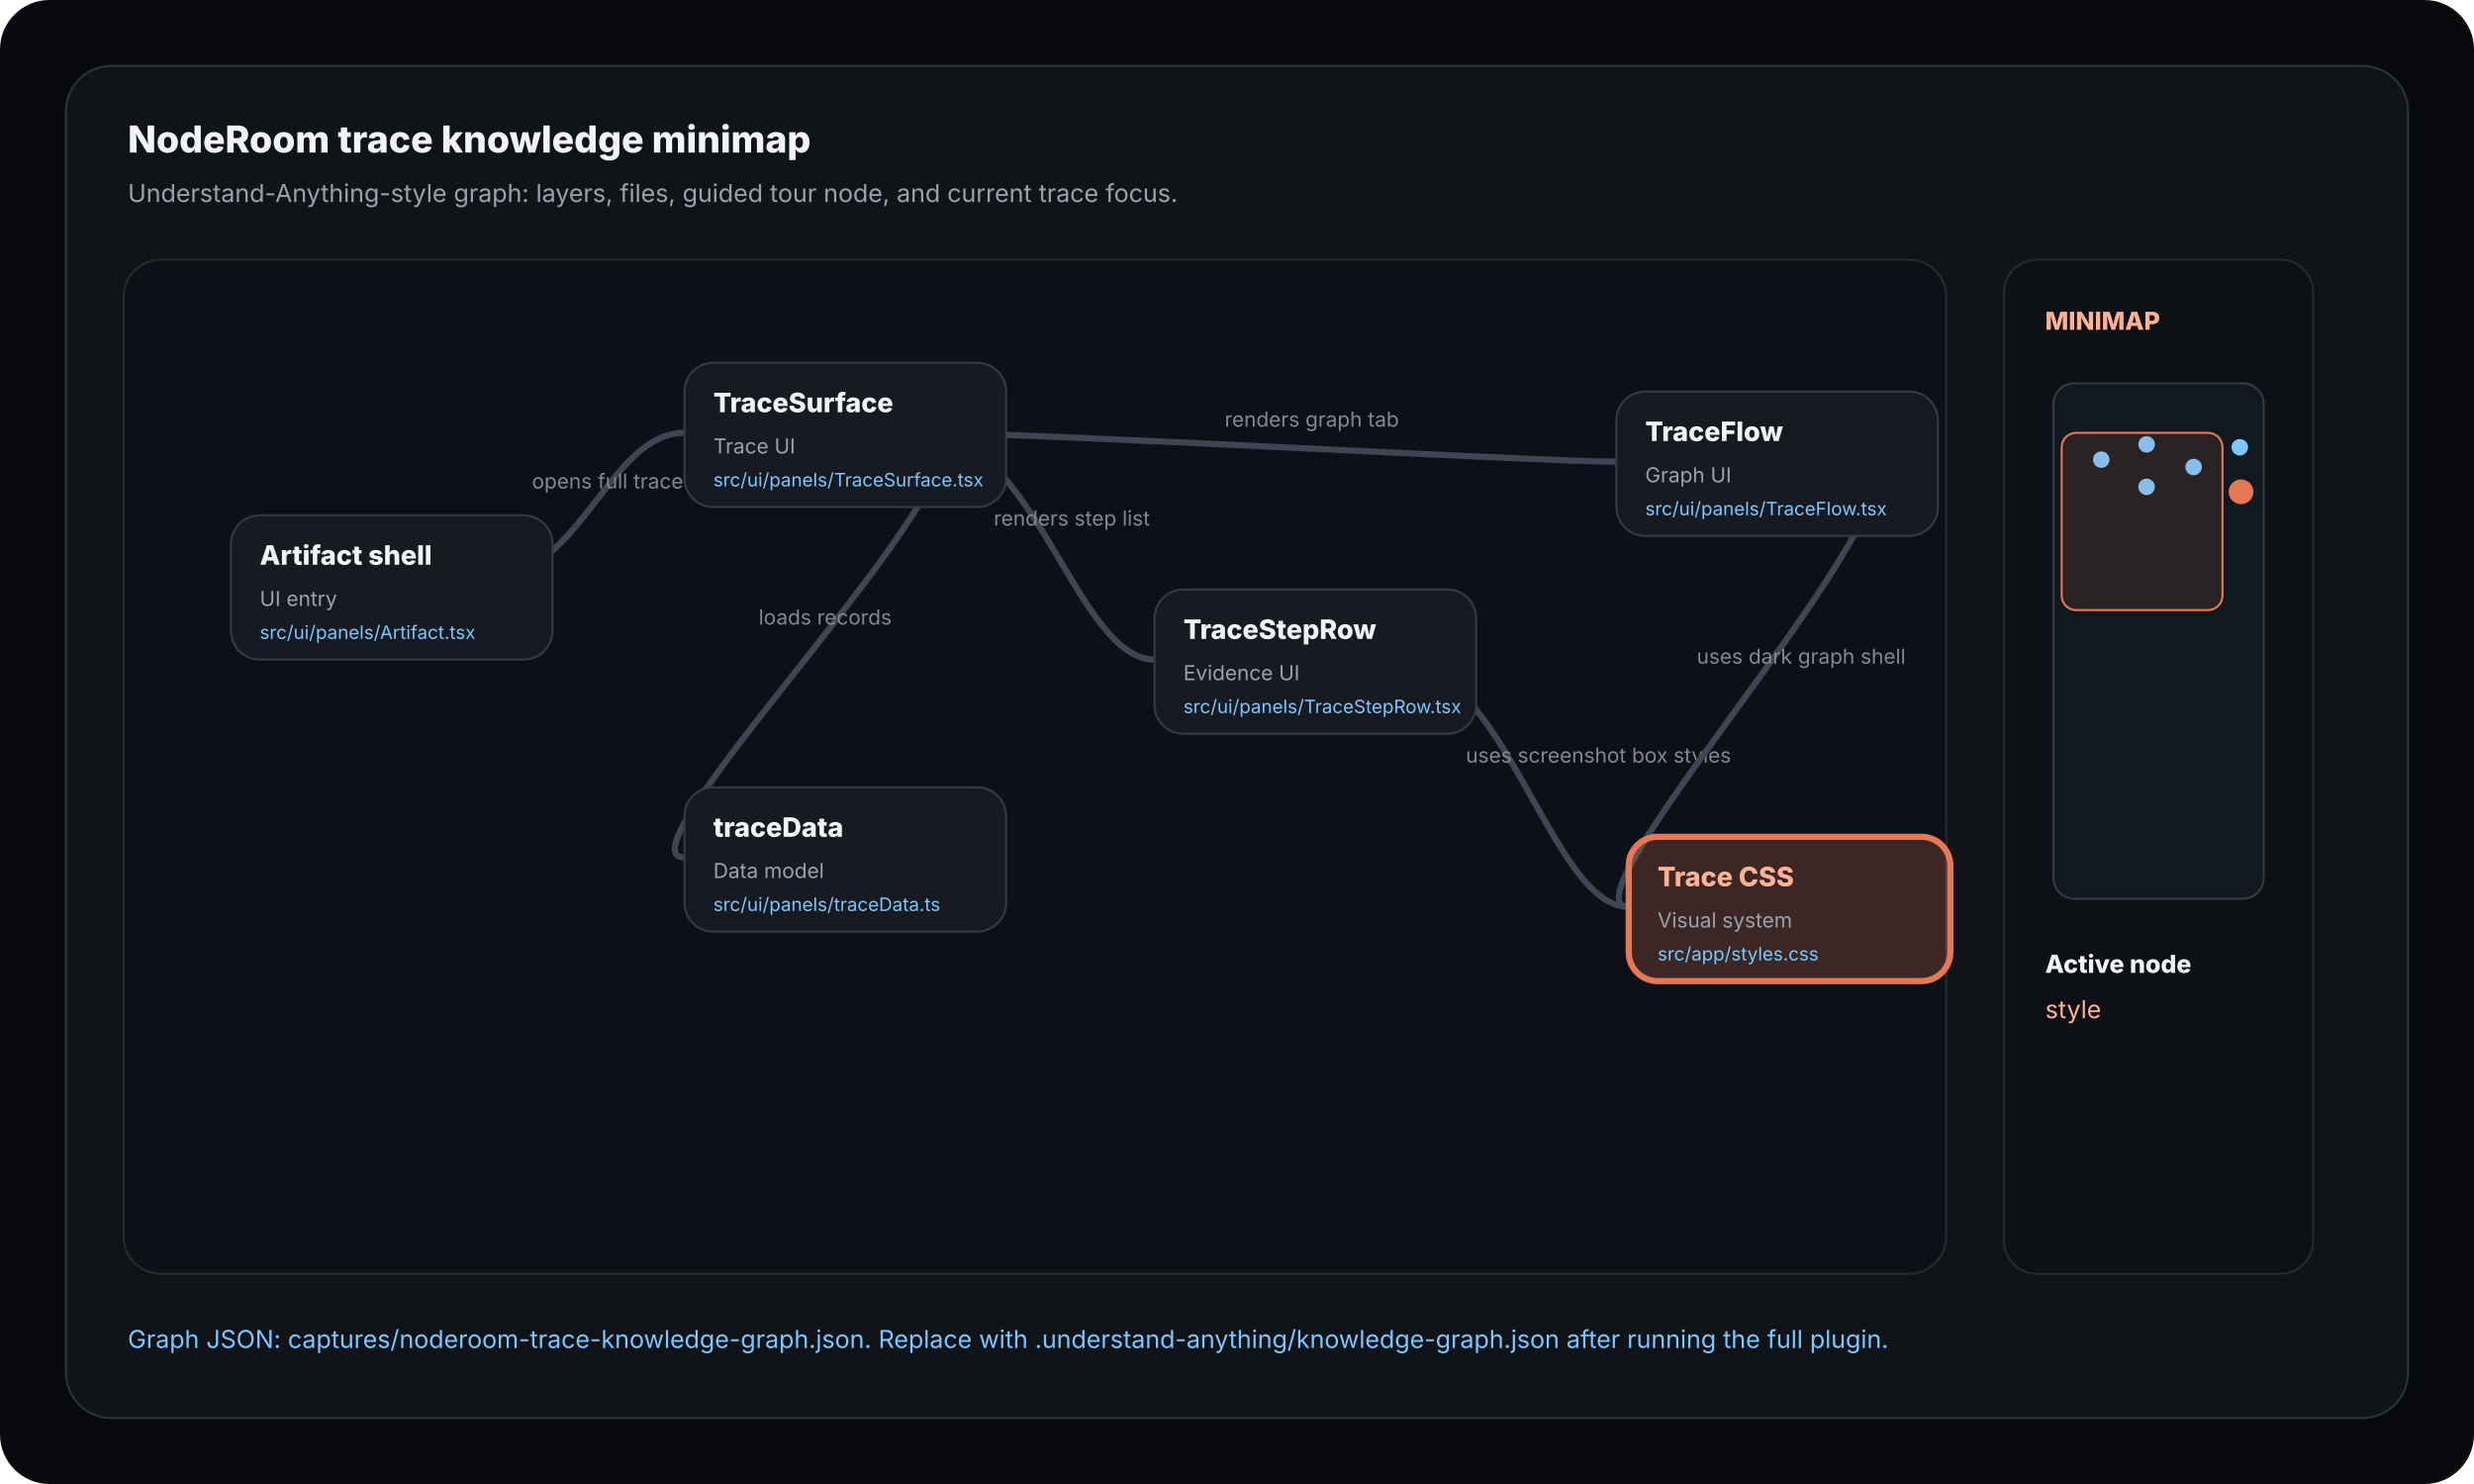
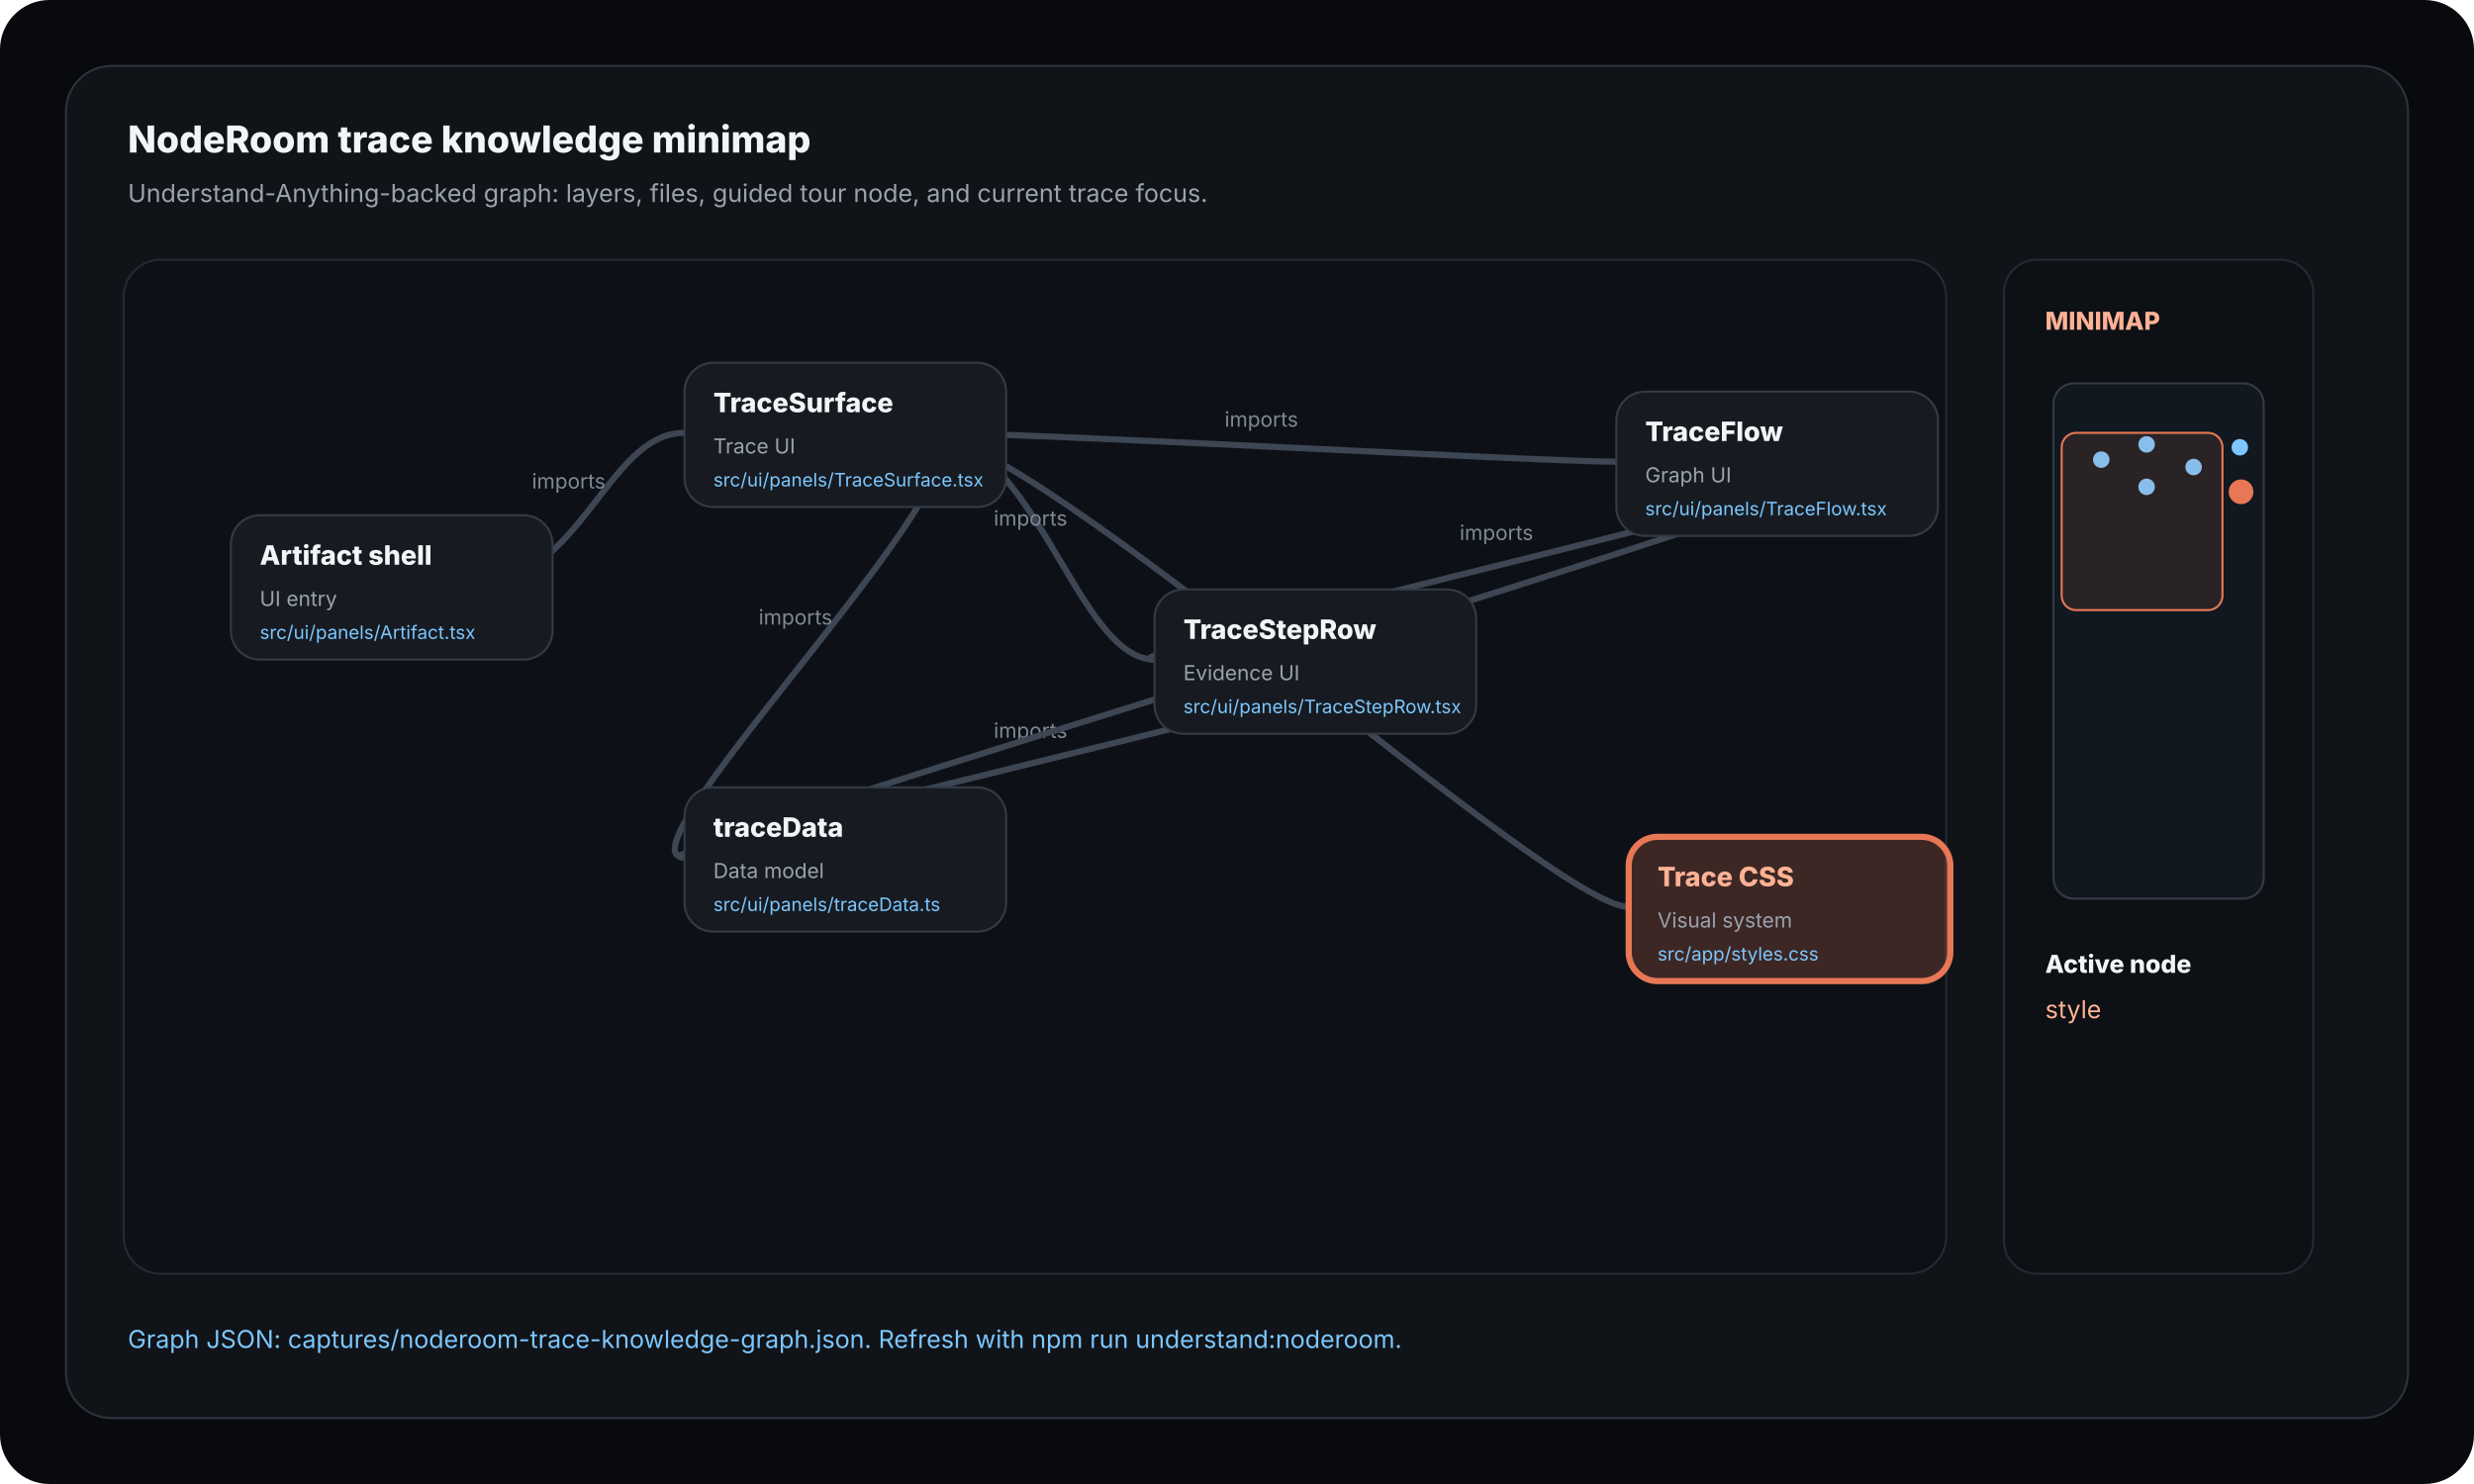
<svg xmlns="http://www.w3.org/2000/svg" width="1200" height="720" viewBox="0 0 1200 720" role="img">
  <style>text{font-family:Inter,Segoe UI,Arial,sans-serif}.mono{font-family:Consolas,Menlo,monospace}</style>
  <rect width="1200" height="720" rx="24" fill="#080a0d" />
  <rect x="32" y="32" width="1136" height="656" rx="22" fill="#101317" stroke="#2b333d" />
  <text x="62" y="74" fill="#f2f4f7" font-size="18" font-weight="800">NodeRoom trace knowledge minimap</text>
-   <text x="62" y="98" fill="#99a3ae" font-size="12">Understand-Anything-style graph: layers, files, guided tour node, and current trace focus.</text>
+   <text x="62" y="98" fill="#99a3ae" font-size="12">Understand-Anything-backed graph: layers, files, guided tour node, and current trace focus.</text>
  <rect x="60" y="126" width="884" height="492" rx="18" fill="#0d1117" stroke="#252b33" />
  <path d="M228 284 C282 284, 294 210, 332 210" stroke="#3d4652" stroke-width="3" fill="none" />
-   <text x="258" y="237" fill="#7f8994" font-size="10">opens full trace tab</text>
+   <text x="258" y="237" fill="#7f8994" font-size="10">imports</text>
  <path d="M448 210 C502 210, 294 416, 332 416" stroke="#3d4652" stroke-width="3" fill="none" />
-   <text x="368" y="303" fill="#7f8994" font-size="10">loads records</text>
+   <text x="368" y="303" fill="#7f8994" font-size="10">imports</text>
+   <path d="M448 210 C502 210, 746 224, 784 224" stroke="#3d4652" stroke-width="3" fill="none" />
+   <text x="594" y="207" fill="#7f8994" font-size="10">imports</text>
  <path d="M448 210 C502 210, 522 320, 560 320" stroke="#3d4652" stroke-width="3" fill="none" />
-   <text x="482" y="255" fill="#7f8994" font-size="10">renders step list</text>
-   <path d="M448 210 C502 210, 746 224, 784 224" stroke="#3d4652" stroke-width="3" fill="none" />
-   <text x="594" y="207" fill="#7f8994" font-size="10">renders graph tab</text>
-   <path d="M676 320 C730 320, 752 440, 790 440" stroke="#3d4652" stroke-width="3" fill="none" />
-   <text x="711" y="370" fill="#7f8994" font-size="10">uses screenshot box styles</text>
-   <path d="M900 224 C954 224, 752 440, 790 440" stroke="#3d4652" stroke-width="3" fill="none" />
-   <text x="823" y="322" fill="#7f8994" font-size="10">uses dark graph shell</text>
+   <text x="482" y="255" fill="#7f8994" font-size="10">imports</text>
+   <path d="M676 320 C730 320, 294 416, 332 416" stroke="#3d4652" stroke-width="3" fill="none" />
+   <text x="482" y="358" fill="#7f8994" font-size="10">imports</text>
+   <path d="M900 224 C954 224, 294 416, 332 416" stroke="#3d4652" stroke-width="3" fill="none" />
+   <text x="594" y="310" fill="#7f8994" font-size="10">imports</text>
+   <path d="M900 224 C954 224, 522 320, 560 320" stroke="#3d4652" stroke-width="3" fill="none" />
+   <text x="708" y="262" fill="#7f8994" font-size="10">imports</text>
+   <path d="M448 210 C502 210, 752 440, 790 440" stroke="#3d4652" stroke-width="3" fill="none" />
+   <text x="597" y="315" fill="#7f8994" font-size="10">uses trace CSS</text>
  <g>
    <rect x="112" y="250" width="156" height="70" rx="14" fill="#171b21" stroke="#333b46" stroke-width="1" />
    <text x="126" y="274" fill="#f2f4f7" font-size="13" font-weight="800">Artifact shell</text>
    <text x="126" y="294" fill="#99a3ae" font-size="10">UI entry</text>
    <text x="126" y="310" fill="#7cc7ff" font-size="9">src/ui/panels/Artifact.tsx</text>
  </g>
  <g>
    <rect x="332" y="176" width="156" height="70" rx="14" fill="#171b21" stroke="#333b46" stroke-width="1" />
    <text x="346" y="200" fill="#f2f4f7" font-size="13" font-weight="800">TraceSurface</text>
    <text x="346" y="220" fill="#99a3ae" font-size="10">Trace UI</text>
    <text x="346" y="236" fill="#7cc7ff" font-size="9">src/ui/panels/TraceSurface.tsx</text>
  </g>
  <g>
    <rect x="332" y="382" width="156" height="70" rx="14" fill="#171b21" stroke="#333b46" stroke-width="1" />
    <text x="346" y="406" fill="#f2f4f7" font-size="13" font-weight="800">traceData</text>
    <text x="346" y="426" fill="#99a3ae" font-size="10">Data model</text>
    <text x="346" y="442" fill="#7cc7ff" font-size="9">src/ui/panels/traceData.ts</text>
  </g>
  <g>
    <rect x="560" y="286" width="156" height="70" rx="14" fill="#171b21" stroke="#333b46" stroke-width="1" />
    <text x="574" y="310" fill="#f2f4f7" font-size="13" font-weight="800">TraceStepRow</text>
    <text x="574" y="330" fill="#99a3ae" font-size="10">Evidence UI</text>
    <text x="574" y="346" fill="#7cc7ff" font-size="9">src/ui/panels/TraceStepRow.tsx</text>
  </g>
  <g>
    <rect x="784" y="190" width="156" height="70" rx="14" fill="#171b21" stroke="#333b46" stroke-width="1" />
    <text x="798" y="214" fill="#f2f4f7" font-size="13" font-weight="800">TraceFlow</text>
    <text x="798" y="234" fill="#99a3ae" font-size="10">Graph UI</text>
    <text x="798" y="250" fill="#7cc7ff" font-size="9">src/ui/panels/TraceFlow.tsx</text>
  </g>
  <g>
    <rect x="790" y="406" width="156" height="70" rx="14" fill="rgba(232,120,85,0.22)" stroke="#e87855" stroke-width="3" />
    <text x="804" y="430" fill="#ffb195" font-size="13" font-weight="800">Trace CSS</text>
    <text x="804" y="450" fill="#99a3ae" font-size="10">Visual system</text>
    <text x="804" y="466" fill="#7cc7ff" font-size="9">src/app/styles.css</text>
  </g>
  <rect x="972" y="126" width="150" height="492" rx="16" fill="#0d1014" stroke="#252b33" />
  <text x="992" y="160" fill="#ffb195" font-size="12" font-weight="800">MINIMAP</text>
  <rect x="996" y="186" width="102" height="250" rx="10" fill="#111820" stroke="#333b46" />
  <circle cx="1019.2" cy="223" r="4" fill="#7cc7ff" />
  <circle cx="1041.2" cy="215.6" r="4" fill="#7cc7ff" />
  <circle cx="1041.2" cy="236.2" r="4" fill="#7cc7ff" />
  <circle cx="1064" cy="226.6" r="4" fill="#7cc7ff" />
  <circle cx="1086.4" cy="217" r="4" fill="#7cc7ff" />
  <circle cx="1087" cy="238.6" r="6" fill="#e87855" />
  <rect x="1000" y="210" width="78" height="86" rx="7" fill="rgba(232,120,85,0.12)" stroke="#e87855" />
  <text x="992" y="472" fill="#f2f4f7" font-size="12" font-weight="800">Active node</text>
  <text x="992" y="494" fill="#ffb195" font-size="12">style</text>
-   <text x="62" y="654" fill="#7cc7ff" font-size="12">Graph JSON: captures/noderoom-trace-knowledge-graph.json. Replace with .understand-anything/knowledge-graph.json after running the full plugin.</text>
+   <text x="62" y="654" fill="#7cc7ff" font-size="12">Graph JSON: captures/noderoom-trace-knowledge-graph.json. Refresh with npm run understand:noderoom.</text>
</svg>
